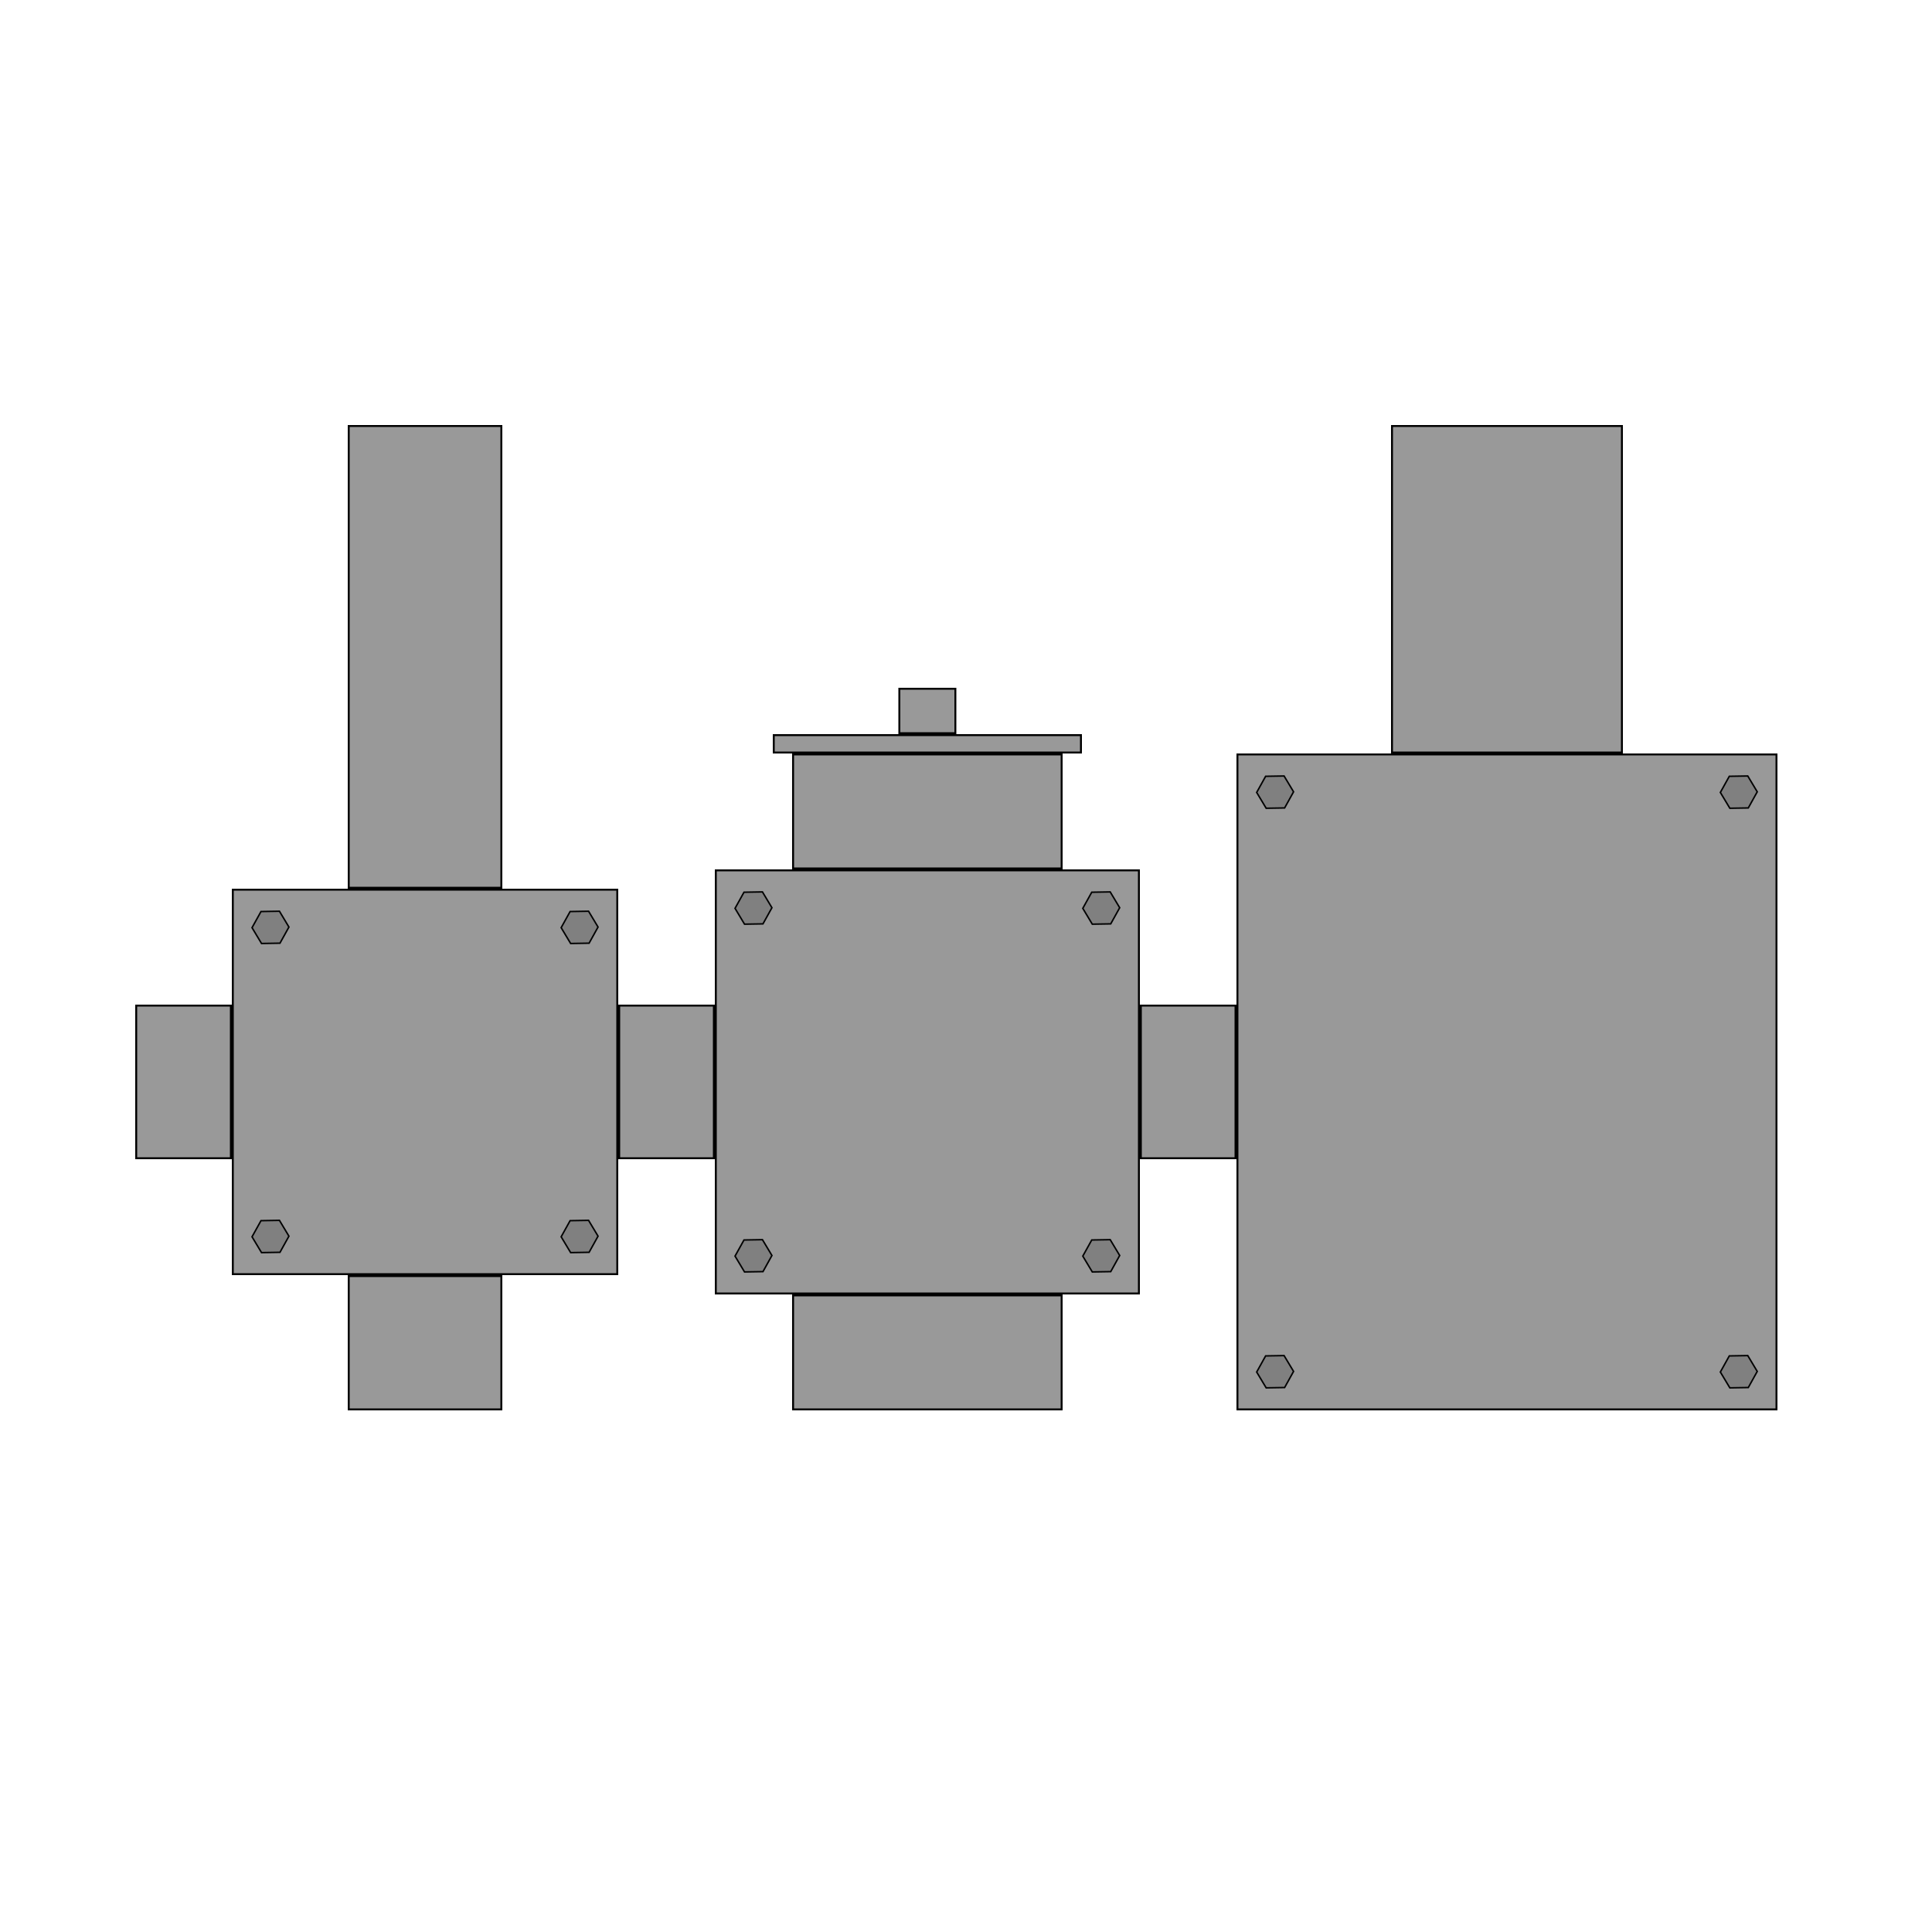
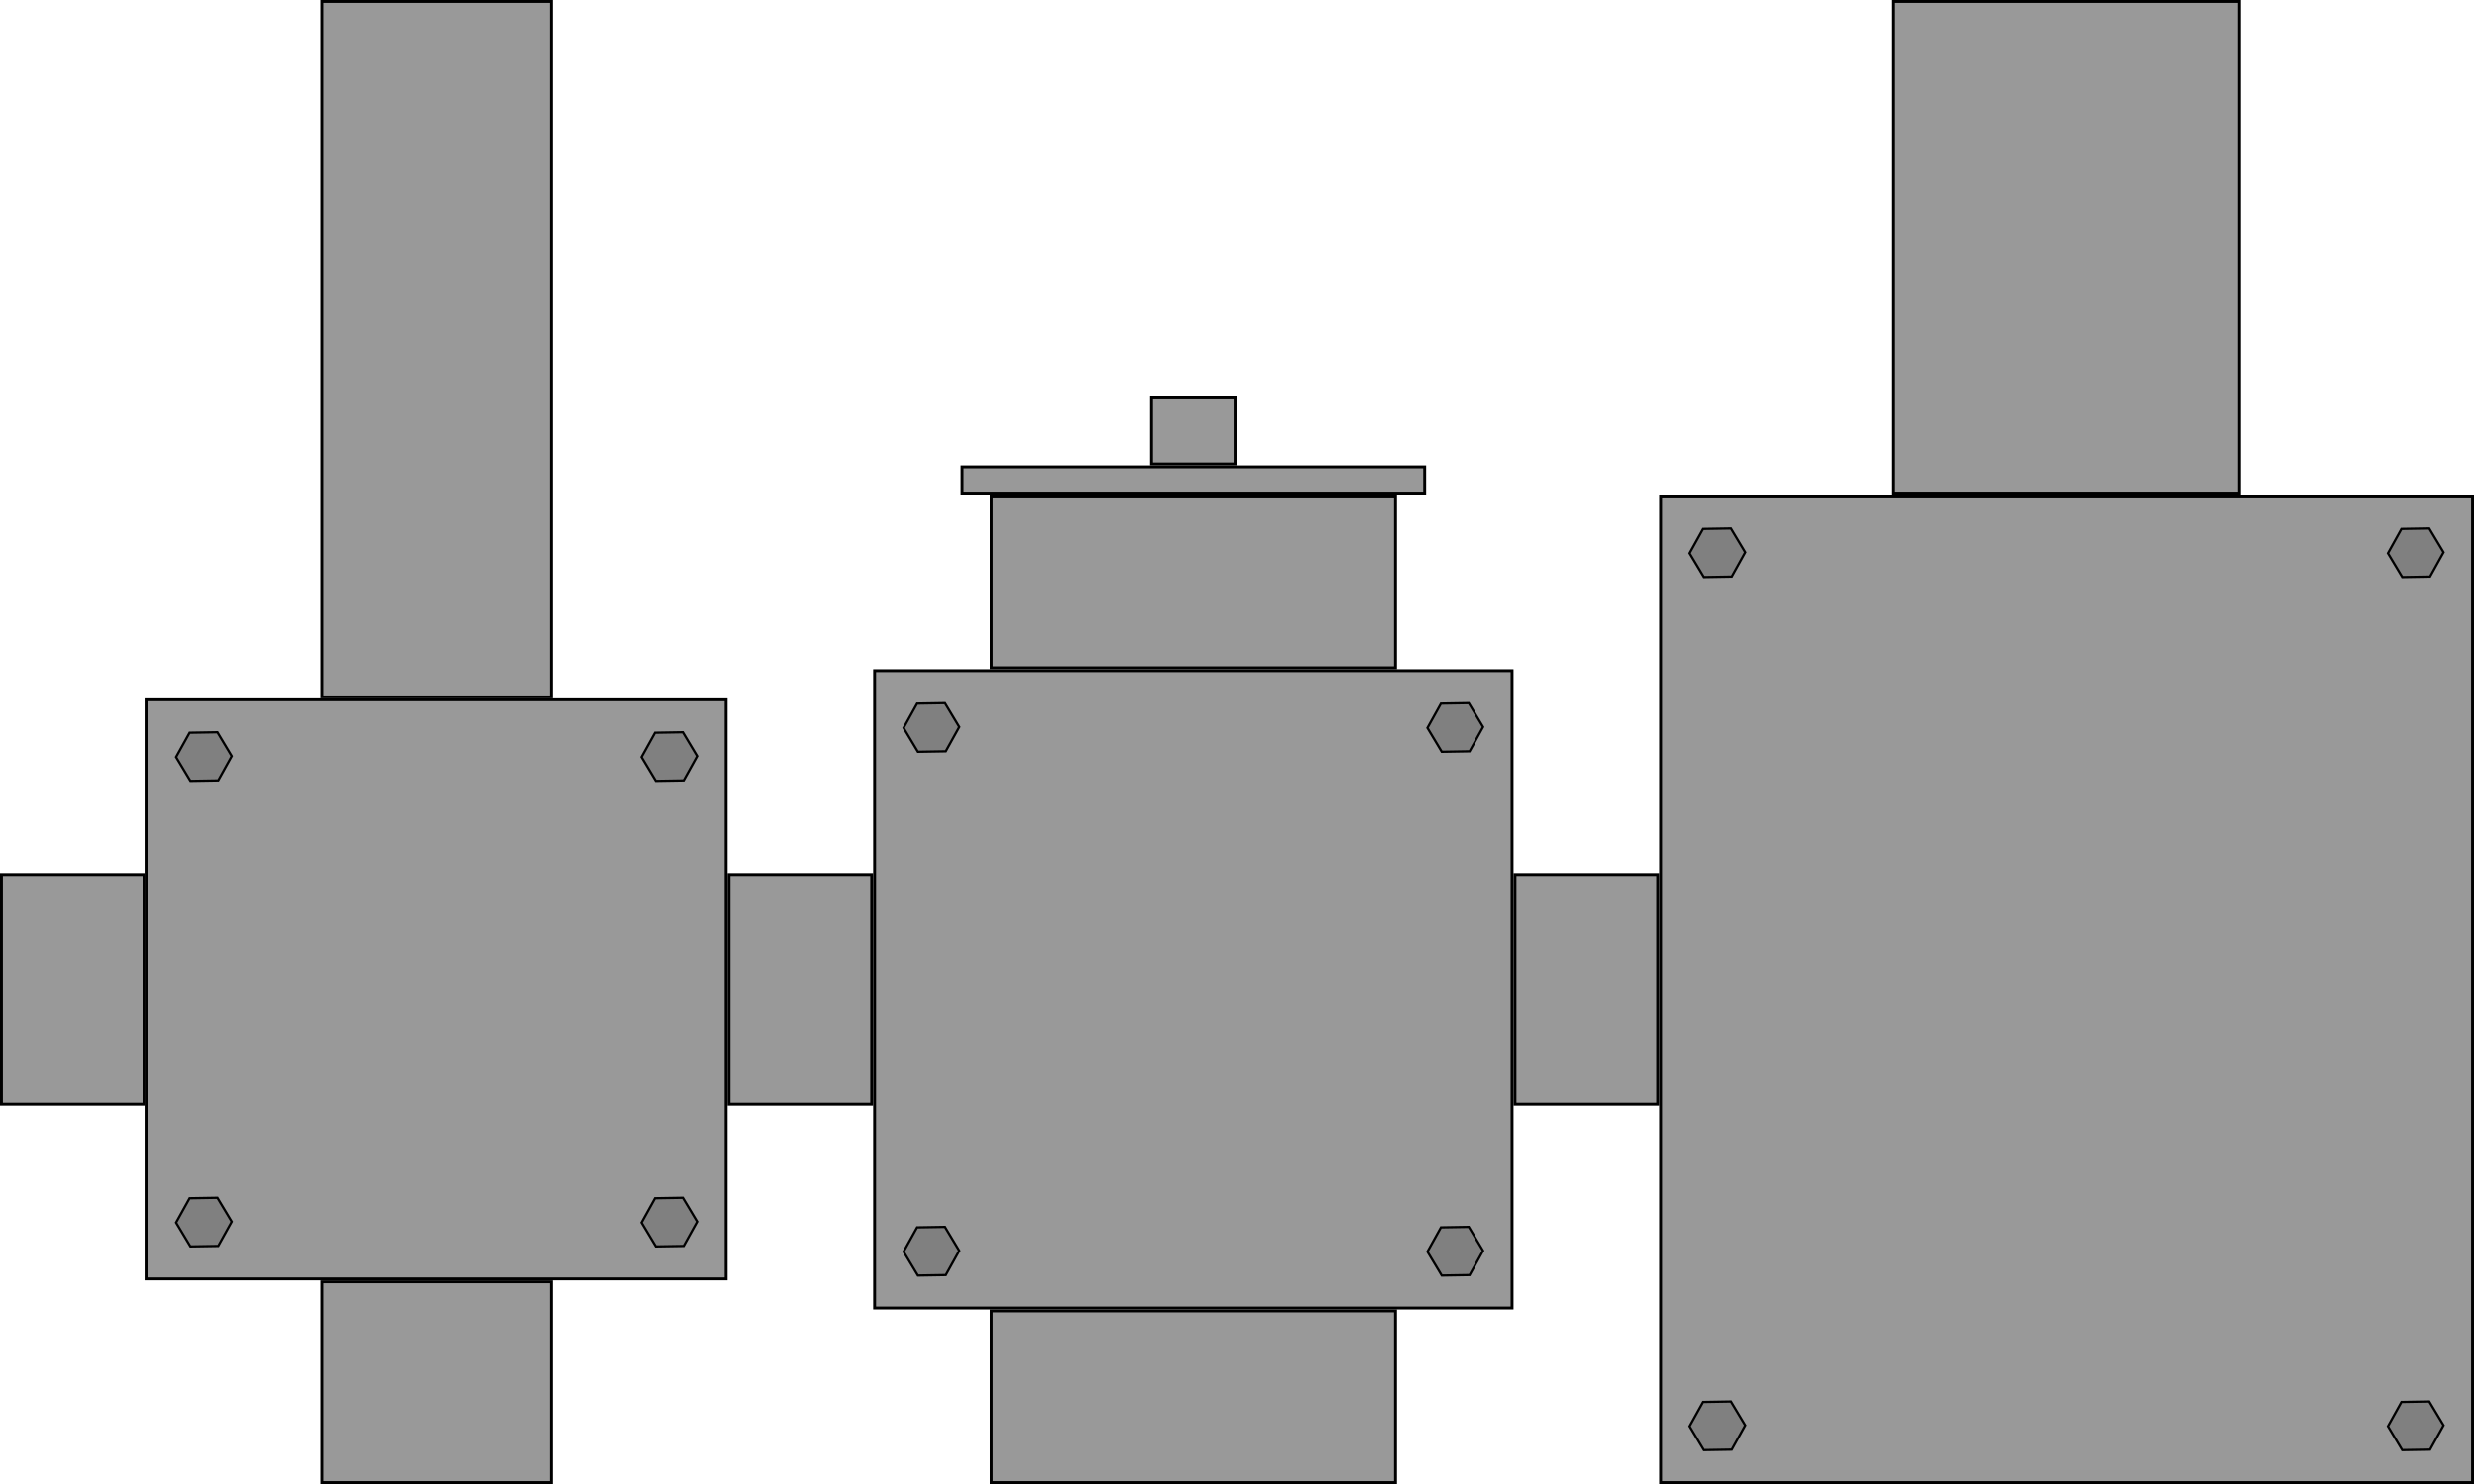
- <svg xmlns="http://www.w3.org/2000/svg" width="500" height="500" viewBox="0 0 500 500" version="1.1" id="svg5">
+ <svg xmlns="http://www.w3.org/2000/svg" width="425" height="255" viewBox="0 0 425 255" version="1.1" id="svg5">
  <defs id="defs2">
    <linearGradient id="linearGradient3651">
      <stop style="stop-color:#000000;stop-opacity:1;" offset="0" id="stop3649" />
    </linearGradient>
    <linearGradient id="linearGradient898">
      <stop style="stop-color:#000000;stop-opacity:1;" offset="0" id="stop896" />
    </linearGradient>
    <linearGradient id="linearGradient4079">
      <stop style="stop-color:#000000;stop-opacity:1;" offset="0" id="stop4077" />
    </linearGradient>
    <linearGradient id="linearGradient4073">
      <stop style="stop-color:#000000;stop-opacity:1;" offset="0" id="stop4071" />
    </linearGradient>
    <linearGradient id="linearGradient4067">
      <stop style="stop-color:#000000;stop-opacity:1;" offset="0" id="stop4065" />
    </linearGradient>
    <linearGradient id="linearGradient4061">
      <stop style="stop-color:#000000;stop-opacity:1;" offset="0" id="stop4059" />
    </linearGradient>
    <linearGradient id="linearGradient4055">
      <stop style="stop-color:#000000;stop-opacity:1;" offset="0" id="stop4053" />
    </linearGradient>
    <linearGradient id="linearGradient4049">
      <stop style="stop-color:#000000;stop-opacity:1;" offset="0" id="stop4047" />
    </linearGradient>
    <linearGradient id="linearGradient4043">
      <stop style="stop-color:#000000;stop-opacity:1;" offset="0" id="stop4041" />
    </linearGradient>
    <linearGradient id="linearGradient4037">
      <stop style="stop-color:#000000;stop-opacity:1;" offset="0" id="stop4035" />
    </linearGradient>
    <linearGradient id="linearGradient4031">
      <stop style="stop-color:#000000;stop-opacity:1;" offset="0" id="stop4029" />
    </linearGradient>
    <linearGradient id="linearGradient4025">
      <stop style="stop-color:#000000;stop-opacity:1;" offset="0" id="stop4023" />
    </linearGradient>
    <linearGradient id="linearGradient4019">
      <stop style="stop-color:#000000;stop-opacity:1;" offset="0" id="stop4017" />
    </linearGradient>
    <linearGradient id="linearGradient4013">
      <stop style="stop-color:#000000;stop-opacity:1;" offset="0" id="stop4011" />
    </linearGradient>
    <linearGradient id="linearGradient3281">
      <stop style="stop-color:#000000;stop-opacity:1;" offset="0" id="stop3279" />
    </linearGradient>
  </defs>
-   <g id="layer1" style="display:inline">
-     <rect style="display:inline;fill:#999999;stroke:#000000;stroke-width:1;stroke-linecap:square;stroke-linejoin:miter;stroke-dasharray:none;stroke-opacity:1;paint-order:markers stroke fill" id="rect274-3-9" width="109" height="109" x="185.5" y="225.5" />
-     <path style="display:inline;fill:#808080;fill-opacity:1;stroke:#000000;stroke-width:1;stroke-linecap:square;stroke-linejoin:miter;stroke-miterlimit:4;stroke-dasharray:none;stroke-opacity:1;paint-order:markers stroke fill" id="path15021-1" d="m 3,5 -5.83,0.098 -3,-5 L -3,-5 l 5.83,-0.098 3,5 z" transform="matrix(0.7803483,0,0,0.7803483,195,325)" />
-     <rect style="display:inline;fill:#999999;stroke:#000000;stroke-width:1;stroke-linecap:square;stroke-linejoin:miter;stroke-dasharray:none;stroke-opacity:1;paint-order:markers stroke fill" id="rect274-3-9-7" width="139" height="169" x="320.5" y="195.5" />
-     <rect style="display:inline;fill:#999999;stroke:#000000;stroke-width:1;stroke-linecap:square;stroke-linejoin:miter;stroke-miterlimit:4;stroke-dasharray:none;stroke-opacity:1;paint-order:markers stroke fill" id="rect274-3-9-9-1" width="24" height="39" x="160.5" y="260.5" />
-     <rect style="display:inline;fill:#999999;stroke:#000000;stroke-width:1;stroke-linecap:square;stroke-linejoin:miter;stroke-dasharray:none;stroke-opacity:1;paint-order:markers stroke fill" id="rect274-3-9-0" width="99" height="99" x="60.5" y="230.5" />
-     <rect style="display:inline;fill:#999999;stroke:#000000;stroke-width:1;stroke-linecap:square;stroke-linejoin:miter;stroke-miterlimit:4;stroke-dasharray:none;stroke-opacity:1;paint-order:markers stroke fill" id="rect274-3-9-9-1-8" width="59" height="84" x="360.5" y="110.5" ry="0" />
-     <rect style="display:inline;fill:#999999;stroke:#000000;stroke-width:1;stroke-linecap:square;stroke-linejoin:miter;stroke-miterlimit:4;stroke-dasharray:none;stroke-opacity:1;paint-order:markers stroke fill" id="rect274-3-9-9-1-8-5" width="39" height="119" x="90.5" y="110.5" ry="0" />
-     <rect style="display:inline;fill:#999999;stroke:#000000;stroke-width:1;stroke-linecap:square;stroke-linejoin:miter;stroke-miterlimit:4;stroke-dasharray:none;stroke-opacity:1;paint-order:markers stroke fill" id="rect274-3-9-9-1-8-5-5" width="69" height="29" x="205.5" y="195.5" ry="0" />
-     <rect style="display:inline;fill:#999999;stroke:#000000;stroke-width:1;stroke-linecap:square;stroke-linejoin:miter;stroke-miterlimit:4;stroke-dasharray:none;stroke-opacity:1;paint-order:markers stroke fill" id="rect274-3-9-9-1-8-5-5-5" width="79" height="4" x="200.5" y="190.5" ry="0" />
-     <rect style="display:inline;fill:#999999;stroke:#000000;stroke-width:1;stroke-linecap:square;stroke-linejoin:miter;stroke-miterlimit:4;stroke-dasharray:none;stroke-opacity:1;paint-order:markers stroke fill" id="rect274-3-9-9-1-8-5-5-2" width="14" height="11" x="233" y="178.5" ry="0" />
-     <rect style="display:inline;fill:#999999;stroke:#000000;stroke-width:1;stroke-linecap:square;stroke-linejoin:miter;stroke-miterlimit:4;stroke-dasharray:none;stroke-opacity:1;paint-order:markers stroke fill" id="rect274-3-9-9-1-8-5-5-6" width="69" height="29" x="205.5" y="335.5" ry="0" />
-     <rect style="display:inline;fill:#999999;stroke:#000000;stroke-width:1;stroke-linecap:square;stroke-linejoin:miter;stroke-miterlimit:4;stroke-dasharray:none;stroke-opacity:1;paint-order:markers stroke fill" id="rect274-3-9-9-1-8-5-5-6-4" width="39" height="34.001" x="90.5" y="330.5" ry="0" />
-     <path style="opacity:1;fill:#808080;fill-opacity:1;stroke:#000000;stroke-width:1;stroke-linecap:square;stroke-linejoin:miter;stroke-miterlimit:4;stroke-dasharray:none;stroke-opacity:1;paint-order:markers stroke fill" id="path15021" d="m 3,5 -5.83,0.098 -3,-5 L -3,-5 l 5.83,-0.098 3,5 z" transform="matrix(0.7803483,0,0,0.7803483,150,240)" />
-     <path style="display:inline;fill:#808080;fill-opacity:1;stroke:#000000;stroke-width:1;stroke-linecap:square;stroke-linejoin:miter;stroke-miterlimit:4;stroke-dasharray:none;stroke-opacity:1;paint-order:markers stroke fill" id="path15021-8" d="m 3,5 -5.83,0.098 -3,-5 L -3,-5 l 5.83,-0.098 3,5 z" transform="matrix(0.7803483,0,0,0.7803483,70,240)" />
-     <path style="display:inline;fill:#808080;fill-opacity:1;stroke:#000000;stroke-width:1;stroke-linecap:square;stroke-linejoin:miter;stroke-miterlimit:4;stroke-dasharray:none;stroke-opacity:1;paint-order:markers stroke fill" id="path15021-84" d="m 3,5 -5.83,0.098 -3,-5 L -3,-5 l 5.83,-0.098 3,5 z" transform="matrix(0.7803483,0,0,0.7803483,70,320)" />
-     <path style="display:inline;fill:#808080;fill-opacity:1;stroke:#000000;stroke-width:1;stroke-linecap:square;stroke-linejoin:miter;stroke-miterlimit:4;stroke-dasharray:none;stroke-opacity:1;paint-order:markers stroke fill" id="path15021-2" d="m 3,5 -5.83,0.098 -3,-5 L -3,-5 l 5.83,-0.098 3,5 z" transform="matrix(0.7803483,0,0,0.7803483,150,320)" />
-     <path style="display:inline;fill:#808080;fill-opacity:1;stroke:#000000;stroke-width:1;stroke-linecap:square;stroke-linejoin:miter;stroke-miterlimit:4;stroke-dasharray:none;stroke-opacity:1;paint-order:markers stroke fill" id="path15021-7" d="m 3,5 -5.83,0.098 -3,-5 L -3,-5 l 5.83,-0.098 3,5 z" transform="matrix(0.7803483,0,0,0.7803483,195,235)" />
-     <path style="display:inline;fill:#808080;fill-opacity:1;stroke:#000000;stroke-width:1;stroke-linecap:square;stroke-linejoin:miter;stroke-miterlimit:4;stroke-dasharray:none;stroke-opacity:1;paint-order:markers stroke fill" id="path15021-89" d="m 3,5 -5.83,0.098 -3,-5 L -3,-5 l 5.83,-0.098 3,5 z" transform="matrix(0.7803483,0,0,0.7803483,285,235)" />
-     <path style="display:inline;fill:#808080;fill-opacity:1;stroke:#000000;stroke-width:1;stroke-linecap:square;stroke-linejoin:miter;stroke-miterlimit:4;stroke-dasharray:none;stroke-opacity:1;paint-order:markers stroke fill" id="path15021-3" d="m 3,5 -5.83,0.098 -3,-5 L -3,-5 l 5.83,-0.098 3,5 z" transform="matrix(0.7803483,0,0,0.7803483,285,325)" />
-     <path style="display:inline;fill:#808080;fill-opacity:1;stroke:#000000;stroke-width:1;stroke-linecap:square;stroke-linejoin:miter;stroke-miterlimit:4;stroke-dasharray:none;stroke-opacity:1;paint-order:markers stroke fill" id="path15021-17" d="m 3,5 -5.83,0.098 -3,-5 L -3,-5 l 5.83,-0.098 3,5 z" transform="matrix(0.7803483,0,0,0.7803483,330,205)" />
-     <path style="display:inline;fill:#808080;fill-opacity:1;stroke:#000000;stroke-width:1;stroke-linecap:square;stroke-linejoin:miter;stroke-miterlimit:4;stroke-dasharray:none;stroke-opacity:1;paint-order:markers stroke fill" id="path15021-37" d="m 3,5 -5.83,0.098 -3,-5 L -3,-5 l 5.83,-0.098 3,5 z" transform="matrix(0.7803483,0,0,0.7803483,450,205)" />
-     <path style="display:inline;fill:#808080;fill-opacity:1;stroke:#000000;stroke-width:1;stroke-linecap:square;stroke-linejoin:miter;stroke-miterlimit:4;stroke-dasharray:none;stroke-opacity:1;paint-order:markers stroke fill" id="path15021-70" d="m 3,5 -5.83,0.098 -3,-5 L -3,-5 l 5.83,-0.098 3,5 z" transform="matrix(0.7803483,0,0,0.7803483,450,355)" />
-     <path style="display:inline;fill:#808080;fill-opacity:1;stroke:#000000;stroke-width:1;stroke-linecap:square;stroke-linejoin:miter;stroke-miterlimit:4;stroke-dasharray:none;stroke-opacity:1;paint-order:markers stroke fill" id="path15021-82" d="m 3,5 -5.83,0.098 -3,-5 L -3,-5 l 5.83,-0.098 3,5 z" transform="matrix(0.7803483,0,0,0.7803483,330,355)" />
-     <rect style="display:inline;fill:#999999;stroke:#000000;stroke-width:1;stroke-linecap:square;stroke-linejoin:miter;stroke-miterlimit:4;stroke-dasharray:none;stroke-opacity:1;paint-order:markers stroke fill" id="rect274-3-9-9-1-7" width="24" height="39" x="35.5" y="260.5" />
-     <rect style="display:inline;fill:#999999;stroke:#000000;stroke-width:1;stroke-linecap:square;stroke-linejoin:miter;stroke-miterlimit:4;stroke-dasharray:none;stroke-opacity:1;paint-order:markers stroke fill" id="rect274-3-9-9-1-4" width="24" height="39" x="295.5" y="260.5" />
+   <g id="layer1" style="display:inline" transform="translate(-3.859358,-2.467465)">
+     <rect style="display:inline;fill:#999999;stroke:#000000;stroke-width:1;stroke-linecap:square;stroke-linejoin:miter;stroke-miterlimit:4;stroke-dasharray:none;stroke-opacity:1;paint-order:markers stroke fill" id="doping-left-flange" width="24" height="39" x="129.359" y="152.967">
+       </rect>
+     <rect style="display:inline;fill:#999999;stroke:#000000;stroke-width:1;stroke-linecap:square;stroke-linejoin:miter;stroke-miterlimit:4;stroke-dasharray:none;stroke-opacity:1;paint-order:markers stroke fill" id="source-top-flange" width="59" height="84" x="329.359" y="2.967" ry="0">
+       </rect>
+     <rect style="display:inline;fill:#999999;stroke:#000000;stroke-width:1;stroke-linecap:square;stroke-linejoin:miter;stroke-miterlimit:4;stroke-dasharray:none;stroke-opacity:1;paint-order:markers stroke fill" id="detection-top-flange" width="39" height="119" x="59.359" y="2.967" ry="0">
+       </rect>
+     <g id="liquid-nitrogen-trap" transform="translate(-31.14064,-107.5325)">
+       <rect style="display:inline;fill:#999999;stroke:#000000;stroke-width:1;stroke-linecap:square;stroke-linejoin:miter;stroke-miterlimit:4;stroke-dasharray:none;stroke-opacity:1;paint-order:markers stroke fill" id="rect274-3-9-9-1-8-5-5" width="69" height="29" x="205.5" y="195.5" ry="0" />
+       <rect style="display:inline;fill:#999999;stroke:#000000;stroke-width:1;stroke-linecap:square;stroke-linejoin:miter;stroke-miterlimit:4;stroke-dasharray:none;stroke-opacity:1;paint-order:markers stroke fill" id="rect274-3-9-9-1-8-5-5-5" width="79" height="4" x="200.5" y="190.5" ry="0" />
+       <rect style="display:inline;fill:#999999;stroke:#000000;stroke-width:1;stroke-linecap:square;stroke-linejoin:miter;stroke-miterlimit:4;stroke-dasharray:none;stroke-opacity:1;paint-order:markers stroke fill" id="rect274-3-9-9-1-8-5-5-2" width="14" height="11" x="233" y="178.5" ry="0" />
+     </g>
+     <rect style="display:inline;fill:#999999;stroke:#000000;stroke-width:1;stroke-linecap:square;stroke-linejoin:miter;stroke-miterlimit:4;stroke-dasharray:none;stroke-opacity:1;paint-order:markers stroke fill" id="doping-bottom-flange" width="69" height="29" x="174.359" y="227.967" ry="0">
+       </rect>
+     <rect style="display:inline;fill:#999999;stroke:#000000;stroke-width:1;stroke-linecap:square;stroke-linejoin:miter;stroke-miterlimit:4;stroke-dasharray:none;stroke-opacity:1;paint-order:markers stroke fill" id="detection-bottom-flange" width="39" height="34" x="59.359" y="222.967" ry="0">
+       </rect>
+     <g id="detection-chamber" transform="translate(-31.14064,-107.5325)">
+       <rect style="display:inline;fill:#999999;stroke:#000000;stroke-width:1;stroke-linecap:square;stroke-linejoin:miter;stroke-dasharray:none;stroke-opacity:1;paint-order:markers stroke fill" id="rect274-3-9-0" width="99" height="99" x="60.5" y="230.5" />
+       <path style="opacity:1;fill:#808080;fill-opacity:1;stroke:#000000;stroke-width:1;stroke-linecap:square;stroke-linejoin:miter;stroke-miterlimit:4;stroke-dasharray:none;stroke-opacity:1;paint-order:markers stroke fill" id="path15021" d="m 3,5 -5.83,0.098 -3,-5 L -3,-5 l 5.83,-0.098 3,5 z" transform="matrix(0.7803483,0,0,0.7803483,150,240)" />
+       <path style="display:inline;fill:#808080;fill-opacity:1;stroke:#000000;stroke-width:1;stroke-linecap:square;stroke-linejoin:miter;stroke-miterlimit:4;stroke-dasharray:none;stroke-opacity:1;paint-order:markers stroke fill" id="path15021-8" d="m 3,5 -5.83,0.098 -3,-5 L -3,-5 l 5.83,-0.098 3,5 z" transform="matrix(0.7803483,0,0,0.7803483,70,240)" />
+       <path style="display:inline;fill:#808080;fill-opacity:1;stroke:#000000;stroke-width:1;stroke-linecap:square;stroke-linejoin:miter;stroke-miterlimit:4;stroke-dasharray:none;stroke-opacity:1;paint-order:markers stroke fill" id="path15021-84" d="m 3,5 -5.83,0.098 -3,-5 L -3,-5 l 5.83,-0.098 3,5 z" transform="matrix(0.7803483,0,0,0.7803483,70,320)" />
+       <path style="display:inline;fill:#808080;fill-opacity:1;stroke:#000000;stroke-width:1;stroke-linecap:square;stroke-linejoin:miter;stroke-miterlimit:4;stroke-dasharray:none;stroke-opacity:1;paint-order:markers stroke fill" id="path15021-2" d="m 3,5 -5.83,0.098 -3,-5 L -3,-5 l 5.83,-0.098 3,5 z" transform="matrix(0.7803483,0,0,0.7803483,150,320)" />
+     </g>
+     <g id="doping-chamber" transform="translate(-31.14064,-107.5325)">
+       <rect style="display:inline;fill:#999999;stroke:#000000;stroke-width:1;stroke-linecap:square;stroke-linejoin:miter;stroke-dasharray:none;stroke-opacity:1;paint-order:markers stroke fill" id="rect274-3-9" width="109" height="109" x="185.5" y="225.5" />
+       <path style="display:inline;fill:#808080;fill-opacity:1;stroke:#000000;stroke-width:1;stroke-linecap:square;stroke-linejoin:miter;stroke-miterlimit:4;stroke-dasharray:none;stroke-opacity:1;paint-order:markers stroke fill" id="path15021-1" d="m 3,5 -5.83,0.098 -3,-5 L -3,-5 l 5.83,-0.098 3,5 z" transform="matrix(0.7803483,0,0,0.7803483,195,325)" />
+       <path style="display:inline;fill:#808080;fill-opacity:1;stroke:#000000;stroke-width:1;stroke-linecap:square;stroke-linejoin:miter;stroke-miterlimit:4;stroke-dasharray:none;stroke-opacity:1;paint-order:markers stroke fill" id="path15021-7" d="m 3,5 -5.83,0.098 -3,-5 L -3,-5 l 5.83,-0.098 3,5 z" transform="matrix(0.7803483,0,0,0.7803483,195,235)" />
+       <path style="display:inline;fill:#808080;fill-opacity:1;stroke:#000000;stroke-width:1;stroke-linecap:square;stroke-linejoin:miter;stroke-miterlimit:4;stroke-dasharray:none;stroke-opacity:1;paint-order:markers stroke fill" id="path15021-89" d="m 3,5 -5.83,0.098 -3,-5 L -3,-5 l 5.83,-0.098 3,5 z" transform="matrix(0.7803483,0,0,0.7803483,285,235)" />
+       <path style="display:inline;fill:#808080;fill-opacity:1;stroke:#000000;stroke-width:1;stroke-linecap:square;stroke-linejoin:miter;stroke-miterlimit:4;stroke-dasharray:none;stroke-opacity:1;paint-order:markers stroke fill" id="path15021-3" d="m 3,5 -5.83,0.098 -3,-5 L -3,-5 l 5.83,-0.098 3,5 z" transform="matrix(0.7803483,0,0,0.7803483,285,325)" />
+     </g>
+     <g id="source-chamber" transform="translate(-31.14064,-107.5325)">
+       <rect style="display:inline;fill:#999999;stroke:#000000;stroke-width:1;stroke-linecap:square;stroke-linejoin:miter;stroke-dasharray:none;stroke-opacity:1;paint-order:markers stroke fill" id="rect274-3-9-7" width="139" height="169" x="320.5" y="195.5" />
+       <path style="display:inline;fill:#808080;fill-opacity:1;stroke:#000000;stroke-width:1;stroke-linecap:square;stroke-linejoin:miter;stroke-miterlimit:4;stroke-dasharray:none;stroke-opacity:1;paint-order:markers stroke fill" id="path15021-17" d="m 3,5 -5.83,0.098 -3,-5 L -3,-5 l 5.83,-0.098 3,5 z" transform="matrix(0.7803483,0,0,0.7803483,330,205)" />
+       <path style="display:inline;fill:#808080;fill-opacity:1;stroke:#000000;stroke-width:1;stroke-linecap:square;stroke-linejoin:miter;stroke-miterlimit:4;stroke-dasharray:none;stroke-opacity:1;paint-order:markers stroke fill" id="path15021-37" d="m 3,5 -5.83,0.098 -3,-5 L -3,-5 l 5.83,-0.098 3,5 z" transform="matrix(0.7803483,0,0,0.7803483,450,205)" />
+       <path style="display:inline;fill:#808080;fill-opacity:1;stroke:#000000;stroke-width:1;stroke-linecap:square;stroke-linejoin:miter;stroke-miterlimit:4;stroke-dasharray:none;stroke-opacity:1;paint-order:markers stroke fill" id="path15021-70" d="m 3,5 -5.83,0.098 -3,-5 L -3,-5 l 5.83,-0.098 3,5 z" transform="matrix(0.7803483,0,0,0.7803483,450,355)" />
+       <path style="display:inline;fill:#808080;fill-opacity:1;stroke:#000000;stroke-width:1;stroke-linecap:square;stroke-linejoin:miter;stroke-miterlimit:4;stroke-dasharray:none;stroke-opacity:1;paint-order:markers stroke fill" id="path15021-82" d="m 3,5 -5.83,0.098 -3,-5 L -3,-5 l 5.83,-0.098 3,5 z" transform="matrix(0.7803483,0,0,0.7803483,330,355)" />
+     </g>
+     <rect style="display:inline;fill:#999999;stroke:#000000;stroke-width:1;stroke-linecap:square;stroke-linejoin:miter;stroke-miterlimit:4;stroke-dasharray:none;stroke-opacity:1;paint-order:markers stroke fill" id="detection-left-flange" width="24" height="39" x="4.359" y="152.967">
+       </rect>
+     <rect style="display:inline;fill:#999999;stroke:#000000;stroke-width:1;stroke-linecap:square;stroke-linejoin:miter;stroke-miterlimit:4;stroke-dasharray:none;stroke-opacity:1;paint-order:markers stroke fill" id="doping-right-flange" width="24" height="39" x="264.359" y="152.967">
+       </rect>
  </g>
</svg>
